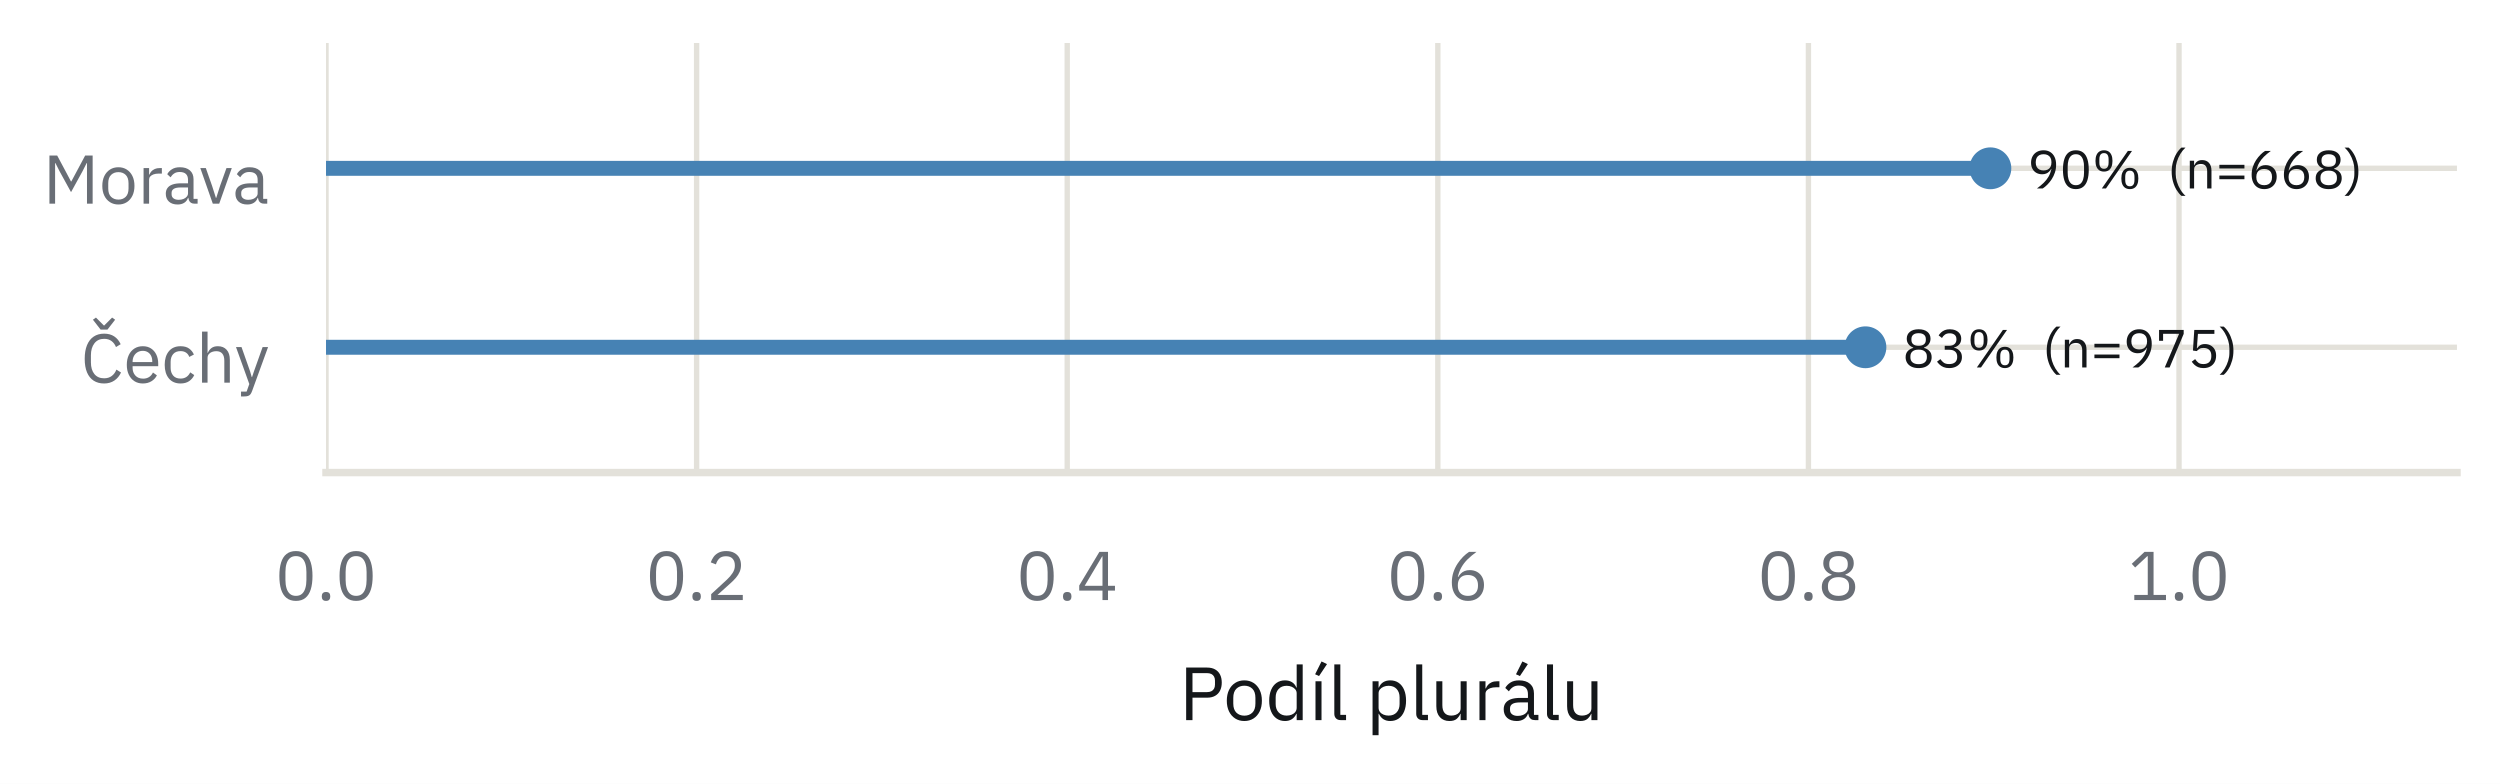
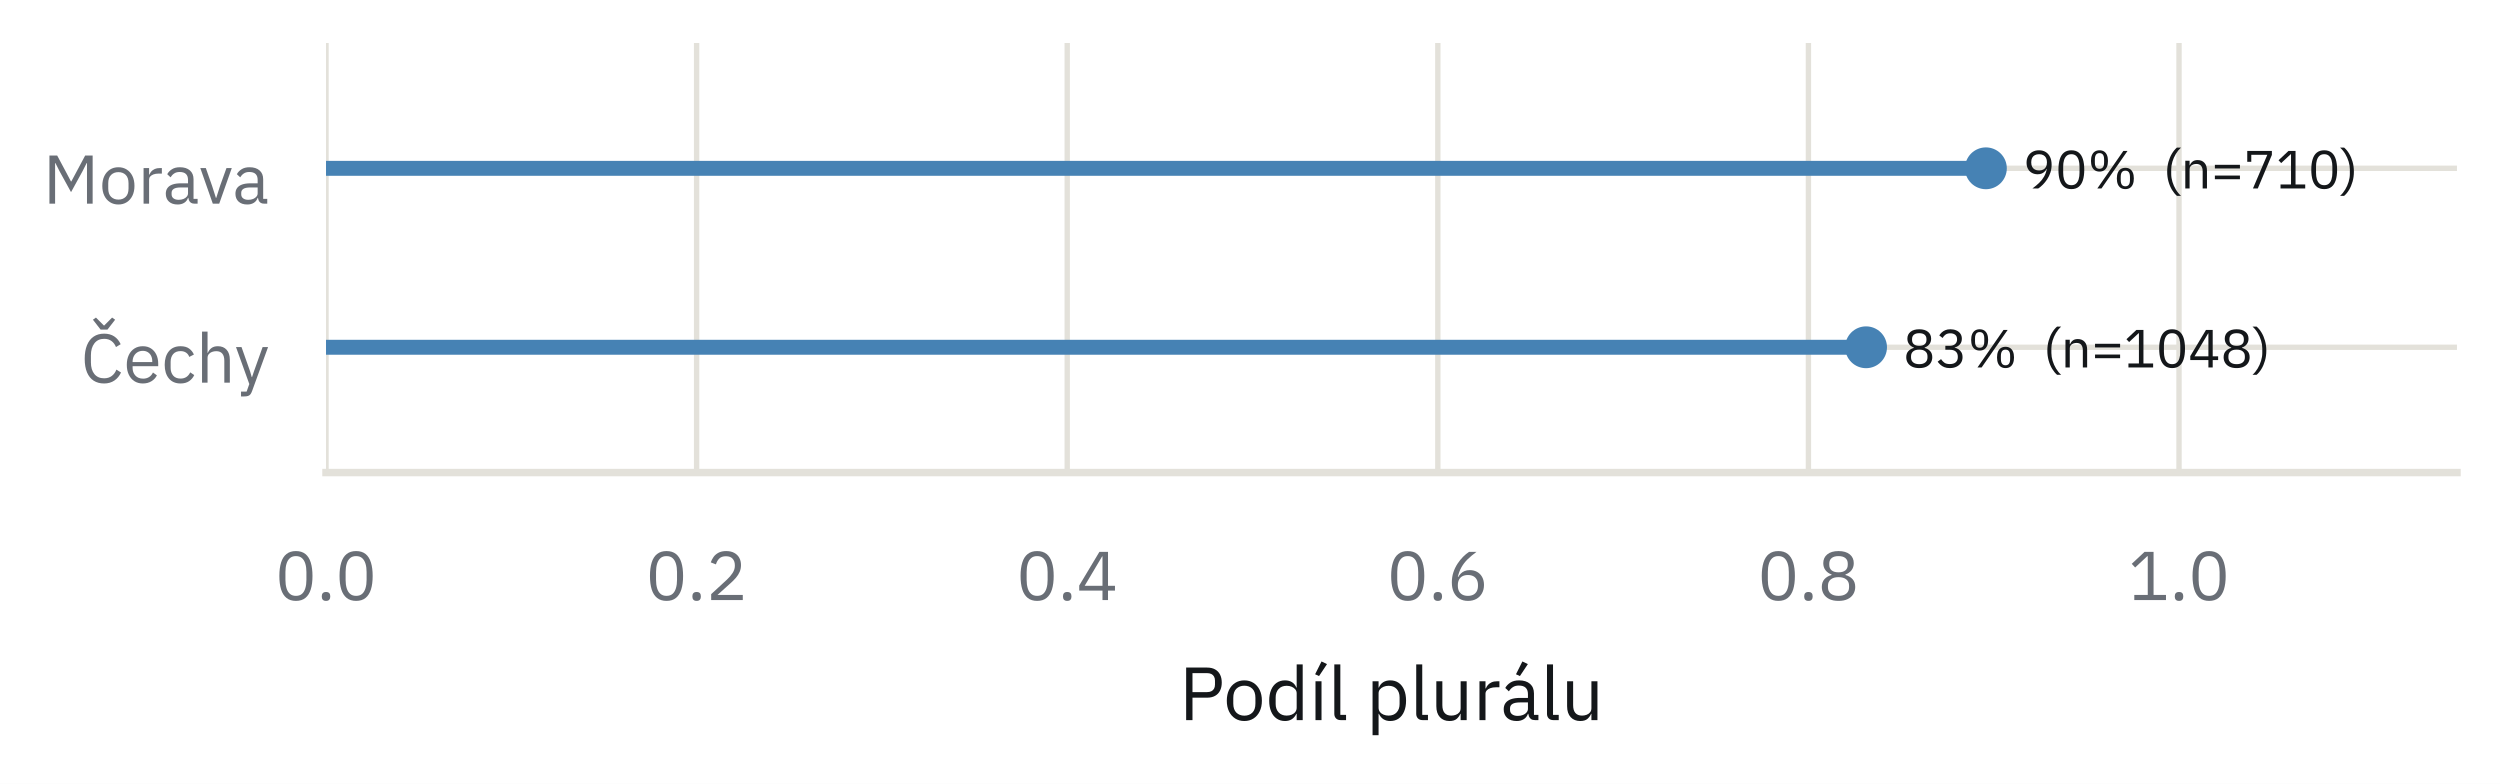
<svg xmlns="http://www.w3.org/2000/svg" xmlns:xlink="http://www.w3.org/1999/xlink" width="418.403pt" height="131.184pt" viewBox="0 0 418.403 131.184" version="1.1">
  <defs>
    <style type="text/css">*{stroke-linejoin: round; stroke-linecap: butt}</style>
  </defs>
  <g id="figure_1">
    <g id="patch_1">
      <path d="M -0 131.184  L 418.403 131.184  L 418.403 0  L -0 0  z " style="fill: #ffffff" />
    </g>
    <g id="axes_1">
      <g id="patch_2">
        <path d="M 54.562 79.089  L 411.203 79.089  L 411.203 7.2  L 54.562 7.2  z " style="fill: #ffffff" />
      </g>
      <g id="matplotlib.axis_1">
        <g id="xtick_1">
          <g id="line2d_1">
-             <path d="M 54.562 79.089  L 54.562 7.2  " clip-path="url(#pd6bf90eeb3)" style="fill: none; stroke: #e3e1da; stroke-width: 0.9; stroke-linecap: round" />
+             <path d="M 54.562 79.089  L 54.562 7.2  " clip-path="url(#p5e24ab7566)" style="fill: none; stroke: #e3e1da; stroke-width: 0.9; stroke-linecap: round" />
          </g>
          <g id="text_1">
            <g style="fill: #696e76" transform="translate(46.06136 100.4278) scale(0.1155 -0.1155)">
              <defs>
                <path id="IBMPlexSans-Regular-38" d="M 1920 -77  Q 1389 -77 1046 198  Q 704 474 544 989  Q 384 1504 384 2234  Q 384 2963 544 3481  Q 704 4000 1046 4272  Q 1389 4544 1920 4544  Q 2458 4544 2797 4272  Q 3136 4000 3296 3481  Q 3456 2963 3456 2234  Q 3456 1504 3296 989  Q 3136 474 2797 198  Q 2458 -77 1920 -77  z M 1920 390  Q 2272 390 2483 579  Q 2694 768 2793 1104  Q 2893 1440 2893 1869  L 2893 2598  Q 2893 3034 2793 3366  Q 2694 3699 2483 3888  Q 2272 4077 1920 4077  Q 1574 4077 1360 3888  Q 1146 3699 1046 3366  Q 947 3034 947 2598  L 947 1869  Q 947 1440 1046 1104  Q 1146 768 1360 579  Q 1574 390 1920 390  z " transform="scale(0.015625)" />
                <path id="IBMPlexSans-Regular-4c" d="M 870 -77  Q 672 -77 576 28  Q 480 134 480 294  L 480 378  Q 480 544 576 646  Q 672 749 870 749  Q 1075 749 1168 646  Q 1261 544 1261 378  L 1261 294  Q 1261 134 1168 28  Q 1075 -77 870 -77  z " transform="scale(0.015625)" />
              </defs>
              <use xlink:href="#IBMPlexSans-Regular-38" />
              <use xlink:href="#IBMPlexSans-Regular-4c" transform="translate(60 0)" />
              <use xlink:href="#IBMPlexSans-Regular-38" transform="translate(87.20312 0)" />
            </g>
          </g>
        </g>
        <g id="xtick_2">
          <g id="line2d_2">
-             <path d="M 116.587 79.089  L 116.587 7.2  " clip-path="url(#pd6bf90eeb3)" style="fill: none; stroke: #e3e1da; stroke-width: 0.9; stroke-linecap: round" />
+             <path d="M 116.587 79.089  L 116.587 7.2  " clip-path="url(#p5e24ab7566)" style="fill: none; stroke: #e3e1da; stroke-width: 0.9; stroke-linecap: round" />
          </g>
          <g id="text_2">
            <g style="fill: #696e76" transform="translate(108.0858 100.4278) scale(0.1155 -0.1155)">
              <defs>
                <path id="IBMPlexSans-Regular-3a" d="M 3411 474  L 3411 0  L 480 0  L 480 550  L 1939 1894  Q 2253 2182 2464 2508  Q 2675 2835 2675 3155  L 2675 3232  Q 2675 3603 2470 3833  Q 2266 4064 1850 4064  Q 1440 4064 1225 3846  Q 1011 3629 922 3309  L 442 3494  Q 531 3757 700 3997  Q 870 4237 1158 4390  Q 1446 4544 1875 4544  Q 2310 4544 2617 4377  Q 2925 4211 3085 3920  Q 3245 3629 3245 3245  Q 3245 2899 3120 2611  Q 2995 2323 2774 2067  Q 2554 1811 2266 1555  L 1062 474  L 3411 474  z " transform="scale(0.015625)" />
              </defs>
              <use xlink:href="#IBMPlexSans-Regular-38" />
              <use xlink:href="#IBMPlexSans-Regular-4c" transform="translate(60 0)" />
              <use xlink:href="#IBMPlexSans-Regular-3a" transform="translate(87.20312 0)" />
            </g>
          </g>
        </g>
        <g id="xtick_3">
          <g id="line2d_3">
-             <path d="M 178.611 79.089  L 178.611 7.2  " clip-path="url(#pd6bf90eeb3)" style="fill: none; stroke: #e3e1da; stroke-width: 0.9; stroke-linecap: round" />
+             <path d="M 178.611 79.089  L 178.611 7.2  " clip-path="url(#p5e24ab7566)" style="fill: none; stroke: #e3e1da; stroke-width: 0.9; stroke-linecap: round" />
          </g>
          <g id="text_3">
            <g style="fill: #696e76" transform="translate(170.1101 100.4278) scale(0.1155 -0.1155)">
              <defs>
                <path id="IBMPlexSans-Regular-3c" d="M 2912 0  L 2400 0  L 2400 877  L 243 877  L 243 1350  L 2112 4467  L 2912 4467  L 2912 1325  L 3558 1325  L 3558 877  L 2912 877  L 2912 0  z M 2368 4051  L 749 1325  L 2400 1325  L 2400 4051  L 2368 4051  z " transform="scale(0.015625)" />
              </defs>
              <use xlink:href="#IBMPlexSans-Regular-38" />
              <use xlink:href="#IBMPlexSans-Regular-4c" transform="translate(60 0)" />
              <use xlink:href="#IBMPlexSans-Regular-3c" transform="translate(87.20312 0)" />
            </g>
          </g>
        </g>
        <g id="xtick_4">
          <g id="line2d_4">
-             <path d="M 240.636 79.089  L 240.636 7.2  " clip-path="url(#pd6bf90eeb3)" style="fill: none; stroke: #e3e1da; stroke-width: 0.9; stroke-linecap: round" />
+             <path d="M 240.636 79.089  L 240.636 7.2  " clip-path="url(#p5e24ab7566)" style="fill: none; stroke: #e3e1da; stroke-width: 0.9; stroke-linecap: round" />
          </g>
          <g id="text_4">
            <g style="fill: #696e76" transform="translate(232.1345 100.4278) scale(0.1155 -0.1155)">
              <defs>
                <path id="IBMPlexSans-Regular-3e" d="M 1926 -77  Q 1466 -77 1130 131  Q 794 339 611 723  Q 429 1107 429 1638  Q 429 2138 573 2573  Q 717 3008 957 3373  Q 1197 3738 1475 4016  Q 1754 4294 2022 4467  L 2714 4467  Q 2240 4122 1897 3786  Q 1555 3450 1331 3059  Q 1107 2669 986 2150  L 1018 2138  Q 1126 2323 1270 2467  Q 1414 2611 1619 2694  Q 1824 2778 2093 2778  Q 2477 2778 2774 2611  Q 3072 2445 3241 2134  Q 3411 1824 3411 1402  Q 3411 966 3225 630  Q 3040 294 2707 108  Q 2374 -77 1926 -77  z M 1920 390  Q 2214 390 2422 499  Q 2630 608 2742 819  Q 2854 1030 2854 1331  L 2854 1382  Q 2854 1683 2742 1894  Q 2630 2106 2422 2214  Q 2214 2323 1920 2323  Q 1626 2323 1418 2214  Q 1210 2106 1098 1894  Q 986 1683 986 1382  L 986 1331  Q 986 1030 1098 819  Q 1210 608 1418 499  Q 1626 390 1920 390  z " transform="scale(0.015625)" />
              </defs>
              <use xlink:href="#IBMPlexSans-Regular-38" />
              <use xlink:href="#IBMPlexSans-Regular-4c" transform="translate(60 0)" />
              <use xlink:href="#IBMPlexSans-Regular-3e" transform="translate(87.20312 0)" />
            </g>
          </g>
        </g>
        <g id="xtick_5">
          <g id="line2d_5">
-             <path d="M 302.66 79.089  L 302.66 7.2  " clip-path="url(#pd6bf90eeb3)" style="fill: none; stroke: #e3e1da; stroke-width: 0.9; stroke-linecap: round" />
+             <path d="M 302.66 79.089  L 302.66 7.2  " clip-path="url(#p5e24ab7566)" style="fill: none; stroke: #e3e1da; stroke-width: 0.9; stroke-linecap: round" />
          </g>
          <g id="text_5">
            <g style="fill: #696e76" transform="translate(294.1589 100.4278) scale(0.1155 -0.1155)">
              <defs>
                <path id="IBMPlexSans-Regular-40" d="M 1920 -77  Q 1414 -77 1068 92  Q 723 262 547 556  Q 371 851 371 1216  Q 371 1670 620 1942  Q 870 2214 1274 2323  L 1274 2374  Q 922 2496 714 2768  Q 506 3040 506 3424  Q 506 3936 880 4240  Q 1254 4544 1920 4544  Q 2586 4544 2960 4240  Q 3334 3936 3334 3424  Q 3334 3040 3126 2768  Q 2918 2496 2566 2374  L 2566 2323  Q 2970 2214 3219 1942  Q 3469 1670 3469 1216  Q 3469 851 3293 556  Q 3117 262 2774 92  Q 2432 -77 1920 -77  z M 1920 390  Q 2387 390 2643 601  Q 2899 813 2899 1190  L 2899 1325  Q 2899 1702 2643 1913  Q 2387 2125 1920 2125  Q 1453 2125 1197 1913  Q 941 1702 941 1325  L 941 1190  Q 941 813 1197 601  Q 1453 390 1920 390  z M 1920 2573  Q 2336 2573 2557 2755  Q 2778 2938 2778 3277  L 2778 3373  Q 2778 3712 2557 3894  Q 2336 4077 1920 4077  Q 1504 4077 1283 3894  Q 1062 3712 1062 3373  L 1062 3277  Q 1062 2938 1283 2755  Q 1504 2573 1920 2573  z " transform="scale(0.015625)" />
              </defs>
              <use xlink:href="#IBMPlexSans-Regular-38" />
              <use xlink:href="#IBMPlexSans-Regular-4c" transform="translate(60 0)" />
              <use xlink:href="#IBMPlexSans-Regular-40" transform="translate(87.20312 0)" />
            </g>
          </g>
        </g>
        <g id="xtick_6">
          <g id="line2d_6">
-             <path d="M 364.684 79.089  L 364.684 7.2  " clip-path="url(#pd6bf90eeb3)" style="fill: none; stroke: #e3e1da; stroke-width: 0.9; stroke-linecap: round" />
+             <path d="M 364.684 79.089  L 364.684 7.2  " clip-path="url(#p5e24ab7566)" style="fill: none; stroke: #e3e1da; stroke-width: 0.9; stroke-linecap: round" />
          </g>
          <g id="text_6">
            <g style="fill: #696e76" transform="translate(356.1833 100.4278) scale(0.1155 -0.1155)">
              <defs>
                <path id="IBMPlexSans-Regular-39" d="M 3501 0  L 563 0  L 563 474  L 1811 474  L 1811 4070  L 1766 4070  L 640 3021  L 326 3360  L 1510 4467  L 2349 4467  L 2349 474  L 3501 474  L 3501 0  z " transform="scale(0.015625)" />
              </defs>
              <use xlink:href="#IBMPlexSans-Regular-39" />
              <use xlink:href="#IBMPlexSans-Regular-4c" transform="translate(60 0)" />
              <use xlink:href="#IBMPlexSans-Regular-38" transform="translate(87.20312 0)" />
            </g>
          </g>
        </g>
        <g id="text_7">
          <g style="fill: #14171a" transform="translate(197.3446 120.519) scale(0.126 -0.126)">
            <defs>
              <path id="IBMPlexSans-Regular-2d" d="M 1133 0  L 595 0  L 595 4467  L 2374 4467  Q 2778 4467 3056 4310  Q 3334 4154 3478 3869  Q 3622 3584 3622 3187  Q 3622 2797 3478 2509  Q 3334 2221 3056 2064  Q 2778 1907 2374 1907  L 1133 1907  L 1133 0  z M 1133 3994  L 1133 2381  L 2374 2381  Q 2586 2381 2736 2454  Q 2886 2528 2966 2672  Q 3046 2816 3046 3021  L 3046 3354  Q 3046 3558 2966 3702  Q 2886 3846 2736 3920  Q 2586 3994 2374 3994  L 1133 3994  z " transform="scale(0.015625)" />
              <path id="IBMPlexSans-Regular-12" d="M 1792 -77  Q 1350 -77 1014 137  Q 678 352 489 739  Q 301 1126 301 1651  Q 301 2176 489 2563  Q 678 2950 1014 3164  Q 1350 3379 1792 3379  Q 2234 3379 2570 3164  Q 2906 2950 3094 2563  Q 3283 2176 3283 1651  Q 3283 1126 3094 739  Q 2906 352 2570 137  Q 2234 -77 1792 -77  z M 1792 378  Q 2208 378 2470 634  Q 2733 890 2733 1414  L 2733 1888  Q 2733 2413 2470 2669  Q 2208 2925 1792 2925  Q 1382 2925 1116 2669  Q 851 2413 851 1888  L 851 1414  Q 851 890 1116 634  Q 1382 378 1792 378  z " transform="scale(0.015625)" />
              <path id="IBMPlexSans-Regular-5" d="M 2656 0  L 2656 538  L 2630 538  Q 2483 230 2243 76  Q 2003 -77 1664 -77  Q 1254 -77 950 134  Q 646 346 483 736  Q 320 1126 320 1651  Q 320 2182 483 2569  Q 646 2957 950 3168  Q 1254 3379 1664 3379  Q 2003 3379 2252 3228  Q 2502 3078 2630 2765  L 2656 2765  L 2656 4736  L 3168 4736  L 3168 0  L 2656 0  z M 1805 384  Q 2042 384 2234 464  Q 2426 544 2541 694  Q 2656 845 2656 1056  L 2656 2285  Q 2656 2470 2541 2611  Q 2426 2752 2234 2835  Q 2042 2918 1805 2918  Q 1376 2918 1123 2646  Q 870 2374 870 1933  L 870 1370  Q 870 928 1123 656  Q 1376 384 1805 384  z " transform="scale(0.015625)" />
              <path id="IBMPlexSans-Regular-f0" d="M 1056 0  L 544 0  L 544 3302  L 1056 3302  L 1056 0  z M 1523 4762  L 845 3744  L 512 3898  L 1056 4986  L 1523 4762  z " transform="scale(0.015625)" />
              <path id="IBMPlexSans-Regular-f" d="M 1542 0  L 1088 0  Q 826 0 685 150  Q 544 301 544 531  L 544 4736  L 1056 4736  L 1056 448  L 1542 448  L 1542 0  z " transform="scale(0.015625)" />
              <path id="IBMPlexSans-Regular-3b3" transform="scale(0.015625)" />
              <path id="IBMPlexSans-Regular-13" d="M 544 -1280  L 544 3302  L 1056 3302  L 1056 2765  L 1082 2765  Q 1210 3078 1459 3228  Q 1709 3379 2048 3379  Q 2464 3379 2765 3168  Q 3066 2957 3229 2569  Q 3392 2182 3392 1651  Q 3392 1126 3229 736  Q 3066 346 2765 134  Q 2464 -77 2048 -77  Q 1709 -77 1469 76  Q 1229 230 1082 538  L 1056 538  L 1056 -1280  L 544 -1280  z M 1907 384  Q 2342 384 2592 656  Q 2842 928 2842 1370  L 2842 1933  Q 2842 2374 2592 2646  Q 2342 2918 1907 2918  Q 1677 2918 1481 2835  Q 1286 2752 1171 2611  Q 1056 2470 1056 2285  L 1056 1056  Q 1056 845 1171 694  Q 1286 544 1481 464  Q 1677 384 1907 384  z " transform="scale(0.015625)" />
              <path id="IBMPlexSans-Regular-18" d="M 2579 0  L 2579 538  L 2554 538  Q 2458 301 2250 112  Q 2042 -77 1626 -77  Q 1120 -77 816 252  Q 512 582 512 1184  L 512 3302  L 1024 3302  L 1024 1274  Q 1024 832 1216 608  Q 1408 384 1779 384  Q 1984 384 2166 451  Q 2349 518 2464 659  Q 2579 800 2579 1018  L 2579 3302  L 3091 3302  L 3091 0  L 2579 0  z " transform="scale(0.015625)" />
              <path id="IBMPlexSans-Regular-15" d="M 1056 0  L 544 0  L 544 3302  L 1056 3302  L 1056 2694  L 1088 2694  Q 1146 2854 1267 2992  Q 1389 3130 1581 3216  Q 1773 3302 2042 3302  L 2240 3302  L 2240 2790  L 1939 2790  Q 1664 2790 1465 2716  Q 1267 2643 1161 2521  Q 1056 2400 1056 2240  L 1056 0  z " transform="scale(0.015625)" />
              <path id="IBMPlexSans-Regular-b6" d="M 3232 0  L 2944 0  Q 2739 0 2611 86  Q 2483 173 2425 326  Q 2368 480 2368 678  L 2368 723  L 2566 538  L 2342 538  Q 2240 237 1987 80  Q 1734 -77 1389 -77  Q 864 -77 573 192  Q 282 461 282 922  Q 282 1235 435 1449  Q 589 1664 899 1776  Q 1210 1888 1690 1888  L 2342 1888  L 2342 2214  Q 2342 2566 2150 2752  Q 1958 2938 1562 2938  Q 1267 2938 1062 2803  Q 858 2669 723 2445  L 416 2733  Q 550 2995 844 3187  Q 1139 3379 1587 3379  Q 2182 3379 2518 3084  Q 2854 2790 2854 2266  L 2854 448  L 3232 448  L 3232 0  z M 2342 1504  L 1664 1504  Q 1229 1504 1024 1376  Q 819 1248 819 1005  L 819 870  Q 819 627 998 492  Q 1178 358 1472 358  Q 1728 358 1923 438  Q 2118 518 2230 656  Q 2342 794 2342 960  L 2342 1504  z M 2336 4762  L 1658 3744  L 1325 3898  L 1869 4986  L 2336 4762  z " transform="scale(0.015625)" />
            </defs>
            <use xlink:href="#IBMPlexSans-Regular-2d" />
            <use xlink:href="#IBMPlexSans-Regular-12" transform="translate(58.59375 0)" />
            <use xlink:href="#IBMPlexSans-Regular-5" transform="translate(114.5938 0)" />
            <use xlink:href="#IBMPlexSans-Regular-f0" transform="translate(172.5938 0)" />
            <use xlink:href="#IBMPlexSans-Regular-f" transform="translate(197.5938 0)" />
            <use xlink:href="#IBMPlexSans-Regular-3b3" transform="translate(224.7969 0)" />
            <use xlink:href="#IBMPlexSans-Regular-13" transform="translate(248.3906 0)" />
            <use xlink:href="#IBMPlexSans-Regular-f" transform="translate(306.3906 0)" />
            <use xlink:href="#IBMPlexSans-Regular-18" transform="translate(333.5938 0)" />
            <use xlink:href="#IBMPlexSans-Regular-15" transform="translate(390.3906 0)" />
            <use xlink:href="#IBMPlexSans-Regular-b6" transform="translate(426.6875 0)" />
            <use xlink:href="#IBMPlexSans-Regular-f" transform="translate(480.0938 0)" />
            <use xlink:href="#IBMPlexSans-Regular-18" transform="translate(507.2969 0)" />
          </g>
        </g>
      </g>
      <g id="matplotlib.axis_2">
        <g id="ytick_1">
          <g id="line2d_7">
-             <path d="M 54.562 58.121  L 411.203 58.121  " clip-path="url(#pd6bf90eeb3)" style="fill: none; stroke: #e3e1da; stroke-width: 0.9; stroke-linecap: round" />
+             <path d="M 54.562 58.121  L 411.203 58.121  " clip-path="url(#p5e24ab7566)" style="fill: none; stroke: #e3e1da; stroke-width: 0.9; stroke-linecap: round" />
          </g>
          <g id="text_8">
            <g style="fill: #696e76" transform="translate(13.50738 64.04075) scale(0.1155 -0.1155)">
              <defs>
                <path id="IBMPlexSans-Regular-172" d="M 2170 -77  Q 1606 -77 1203 182  Q 800 442 585 950  Q 371 1459 371 2208  Q 371 2957 585 3478  Q 800 4000 1203 4272  Q 1606 4544 2170 4544  Q 2726 4544 3110 4288  Q 3494 4032 3706 3565  L 3270 3302  Q 3136 3648 2861 3856  Q 2586 4064 2170 4064  Q 1594 4064 1270 3645  Q 947 3226 947 2541  L 947 1875  Q 947 1190 1270 796  Q 1594 403 2170 403  Q 2598 403 2886 624  Q 3174 845 3309 1210  L 3738 941  Q 3526 474 3126 198  Q 2726 -77 2170 -77  z M 2483 4922  L 1843 4922  L 1133 5837  L 1414 6035  L 2163 5286  L 2912 6035  L 3193 5837  L 2483 4922  z " transform="scale(0.015625)" />
                <path id="IBMPlexSans-Regular-6" d="M 1786 -77  Q 1338 -77 1005 137  Q 672 352 486 739  Q 301 1126 301 1651  Q 301 2176 486 2563  Q 672 2950 1005 3164  Q 1338 3379 1786 3379  Q 2227 3379 2547 3171  Q 2867 2963 3040 2598  Q 3213 2234 3213 1766  L 3213 1523  L 838 1523  L 838 1370  Q 838 941 1097 656  Q 1357 371 1818 371  Q 2131 371 2364 518  Q 2598 666 2726 941  L 3091 678  Q 2931 346 2592 134  Q 2253 -77 1786 -77  z M 1786 2950  Q 1510 2950 1296 2822  Q 1082 2694 960 2467  Q 838 2240 838 1952  L 838 1907  L 2662 1907  L 2662 1978  Q 2662 2272 2553 2489  Q 2445 2707 2246 2828  Q 2048 2950 1786 2950  z " transform="scale(0.015625)" />
                <path id="IBMPlexSans-Regular-4" d="M 1773 -77  Q 1075 -77 688 390  Q 301 858 301 1651  Q 301 2445 688 2912  Q 1075 3379 1773 3379  Q 2266 3379 2566 3161  Q 2867 2944 3008 2605  L 2579 2387  Q 2490 2643 2282 2784  Q 2074 2925 1773 2925  Q 1318 2925 1084 2646  Q 851 2368 851 1933  L 851 1370  Q 851 941 1084 659  Q 1318 378 1773 378  Q 2086 378 2310 525  Q 2534 672 2669 954  L 3040 704  Q 2880 352 2563 137  Q 2246 -77 1773 -77  z " transform="scale(0.015625)" />
                <path id="IBMPlexSans-Regular-b" d="M 544 0  L 544 4736  L 1056 4736  L 1056 2765  L 1082 2765  Q 1203 3046 1424 3212  Q 1645 3379 2016 3379  Q 2528 3379 2825 3049  Q 3123 2720 3123 2118  L 3123 0  L 2611 0  L 2611 2029  Q 2611 2470 2422 2694  Q 2234 2918 1862 2918  Q 1658 2918 1472 2851  Q 1286 2784 1171 2643  Q 1056 2502 1056 2291  L 1056 0  L 544 0  z " transform="scale(0.015625)" />
                <path id="IBMPlexSans-Regular-1c" d="M 1779 1056  L 2579 3302  L 3085 3302  L 1606 -768  Q 1536 -966 1449 -1078  Q 1363 -1190 1222 -1235  Q 1082 -1280 838 -1280  L 576 -1280  L 576 -832  L 1094 -832  L 1344 -128  L 109 3302  L 621 3302  L 1414 1056  L 1568 518  L 1600 518  L 1779 1056  z " transform="scale(0.015625)" />
              </defs>
              <use xlink:href="#IBMPlexSans-Regular-172" />
              <use xlink:href="#IBMPlexSans-Regular-6" transform="translate(62.09375 0)" />
              <use xlink:href="#IBMPlexSans-Regular-4" transform="translate(117 0)" />
              <use xlink:href="#IBMPlexSans-Regular-b" transform="translate(167.2969 0)" />
              <use xlink:href="#IBMPlexSans-Regular-1c" transform="translate(223.2969 0)" />
            </g>
          </g>
        </g>
        <g id="ytick_2">
          <g id="line2d_8">
-             <path d="M 54.562 28.168  L 411.203 28.168  " clip-path="url(#pd6bf90eeb3)" style="fill: none; stroke: #e3e1da; stroke-width: 0.9; stroke-linecap: round" />
+             <path d="M 54.562 28.168  L 411.203 28.168  " clip-path="url(#p5e24ab7566)" style="fill: none; stroke: #e3e1da; stroke-width: 0.9; stroke-linecap: round" />
          </g>
          <g id="text_9">
            <g style="fill: #696e76" transform="translate(7.2 34.087) scale(0.1155 -0.1155)">
              <defs>
                <path id="IBMPlexSans-Regular-2a" d="M 595 0  L 595 4467  L 1312 4467  L 2157 2886  L 2592 2061  L 2624 2061  L 3066 2886  L 3910 4467  L 4602 4467  L 4602 0  L 4077 0  L 4077 3014  L 4077 3763  L 4045 3763  L 3667 3014  L 2598 1069  L 1530 3014  L 1152 3763  L 1120 3763  L 1120 3014  L 1120 0  L 595 0  z " transform="scale(0.015625)" />
                <path id="IBMPlexSans-Regular-1" d="M 3232 0  L 2944 0  Q 2739 0 2611 86  Q 2483 173 2425 326  Q 2368 480 2368 678  L 2368 723  L 2566 538  L 2342 538  Q 2240 237 1987 80  Q 1734 -77 1389 -77  Q 864 -77 573 192  Q 282 461 282 922  Q 282 1235 435 1449  Q 589 1664 899 1776  Q 1210 1888 1690 1888  L 2342 1888  L 2342 2214  Q 2342 2566 2150 2752  Q 1958 2938 1562 2938  Q 1267 2938 1062 2803  Q 858 2669 723 2445  L 416 2733  Q 550 2995 844 3187  Q 1139 3379 1587 3379  Q 2182 3379 2518 3084  Q 2854 2790 2854 2266  L 2854 448  L 3232 448  L 3232 0  z M 2342 1504  L 1664 1504  Q 1229 1504 1024 1376  Q 819 1248 819 1005  L 819 870  Q 819 627 998 492  Q 1178 358 1472 358  Q 1728 358 1923 438  Q 2118 518 2230 656  Q 2342 794 2342 960  L 2342 1504  z " transform="scale(0.015625)" />
                <path id="IBMPlexSans-Regular-19" d="M 1869 0  L 1274 0  L 115 3302  L 627 3302  L 1203 1664  L 1562 538  L 1594 538  L 1952 1664  L 2541 3302  L 3034 3302  L 1869 0  z " transform="scale(0.015625)" />
              </defs>
              <use xlink:href="#IBMPlexSans-Regular-2a" />
              <use xlink:href="#IBMPlexSans-Regular-12" transform="translate(81.20312 0)" />
              <use xlink:href="#IBMPlexSans-Regular-15" transform="translate(137.2031 0)" />
              <use xlink:href="#IBMPlexSans-Regular-1" transform="translate(173.5 0)" />
              <use xlink:href="#IBMPlexSans-Regular-19" transform="translate(226.1094 0)" />
              <use xlink:href="#IBMPlexSans-Regular-1" transform="translate(274.4062 0)" />
            </g>
          </g>
        </g>
      </g>
      <g id="LineCollection_1">
-         <path d="M 54.562 58.121  L 312.202 58.121  " clip-path="url(#pd6bf90eeb3)" style="fill: none; stroke: #4682b4; stroke-width: 2.5" />
+         <path d="M 54.562 58.121  L 312.307 58.121  " clip-path="url(#p5e24ab7566)" style="fill: none; stroke: #4682b4; stroke-width: 2.5" />
      </g>
      <g id="line2d_9">
        <defs>
-           <path id="m59e2115150" d="M 0 3.5  C 0.928 3.5 1.819 3.131 2.475 2.475  C 3.131 1.819 3.5 0.928 3.5 0  C 3.5 -0.928 3.131 -1.819 2.475 -2.475  C 1.819 -3.131 0.928 -3.5 0 -3.5  C -0.928 -3.5 -1.819 -3.131 -2.475 -2.475  C -3.131 -1.819 -3.5 -0.928 -3.5 0  C -3.5 0.928 -3.131 1.819 -2.475 2.475  C -1.819 3.131 -0.928 3.5 0 3.5  z " />
+           <path id="me8bd78b692" d="M 0 3.5  C 0.928 3.5 1.819 3.131 2.475 2.475  C 3.131 1.819 3.5 0.928 3.5 0  C 3.5 -0.928 3.131 -1.819 2.475 -2.475  C 1.819 -3.131 0.928 -3.5 0 -3.5  C -0.928 -3.5 -1.819 -3.131 -2.475 -2.475  C -3.131 -1.819 -3.5 -0.928 -3.5 0  C -3.5 0.928 -3.131 1.819 -2.475 2.475  C -1.819 3.131 -0.928 3.5 0 3.5  z " />
        </defs>
-         <g clip-path="url(#pd6bf90eeb3)">
-           <use xlink:href="#m59e2115150" x="312.202" y="58.121" style="fill: #4682b4" />
+         <g clip-path="url(#p5e24ab7566)">
+           <use xlink:href="#me8bd78b692" x="312.307" y="58.121" style="fill: #4682b4" />
        </g>
      </g>
      <g id="LineCollection_2">
-         <path d="M 54.562 28.168  L 333.115 28.168  " clip-path="url(#pd6bf90eeb3)" style="fill: none; stroke: #4682b4; stroke-width: 2.5" />
+         <path d="M 54.562 28.168  L 332.362 28.168  " clip-path="url(#p5e24ab7566)" style="fill: none; stroke: #4682b4; stroke-width: 2.5" />
      </g>
      <g id="line2d_10">
-         <g clip-path="url(#pd6bf90eeb3)">
-           <use xlink:href="#m59e2115150" x="333.115" y="28.168" style="fill: #4682b4" />
+         <g clip-path="url(#p5e24ab7566)">
+           <use xlink:href="#me8bd78b692" x="332.362" y="28.168" style="fill: #4682b4" />
        </g>
      </g>
      <g id="patch_3">
        <path d="M 54.562 79.089  L 411.203 79.089  " style="fill: none; stroke: #e3e1da; stroke-width: 1.25; stroke-linejoin: miter; stroke-linecap: square" />
      </g>
      <g id="text_10">
-         <g style="fill: #14171a" transform="translate(318.4046 61.49638) scale(0.09 -0.09)">
+         <g style="fill: #14171a" transform="translate(318.5093 61.49638) scale(0.09 -0.09)">
          <defs>
            <path id="IBMPlexSans-Regular-3b" d="M 1184 2573  L 1670 2573  Q 2125 2573 2352 2784  Q 2579 2995 2579 3315  L 2579 3360  Q 2579 3712 2358 3888  Q 2138 4064 1779 4064  Q 1434 4064 1216 3913  Q 998 3763 858 3507  L 461 3814  Q 576 3994 749 4160  Q 922 4326 1178 4435  Q 1434 4544 1792 4544  Q 2170 4544 2477 4413  Q 2784 4282 2966 4032  Q 3149 3782 3149 3418  Q 3149 2989 2899 2726  Q 2650 2464 2291 2374  L 2291 2349  Q 2534 2304 2748 2166  Q 2963 2029 3097 1795  Q 3232 1562 3232 1222  Q 3232 838 3043 547  Q 2854 256 2512 89  Q 2170 -77 1715 -77  Q 1331 -77 1059 35  Q 787 147 598 320  Q 410 493 269 685  L 672 992  Q 845 730 1072 566  Q 1299 403 1709 403  Q 2182 403 2425 620  Q 2669 838 2669 1229  L 2669 1280  Q 2669 1677 2425 1891  Q 2182 2106 1709 2106  L 1184 2106  L 1184 2573  z " transform="scale(0.015625)" />
            <path id="IBMPlexSans-Regular-6c" d="M 1664 0  L 1171 0  L 4269 4467  L 4762 4467  L 1664 0  z M 1427 2010  Q 1107 2010 880 2157  Q 653 2304 534 2585  Q 416 2867 416 3277  Q 416 3686 534 3968  Q 653 4250 880 4397  Q 1107 4544 1427 4544  Q 1754 4544 1978 4397  Q 2202 4250 2320 3968  Q 2438 3686 2438 3277  Q 2438 2867 2320 2585  Q 2202 2304 1978 2157  Q 1754 2010 1427 2010  z M 1427 2342  Q 1613 2342 1734 2425  Q 1856 2509 1917 2675  Q 1978 2842 1978 3085  L 1978 3469  Q 1978 3712 1917 3878  Q 1856 4045 1734 4128  Q 1613 4211 1427 4211  Q 1242 4211 1120 4128  Q 998 4045 937 3878  Q 877 3712 877 3469  L 877 3085  Q 877 2842 937 2675  Q 998 2509 1120 2425  Q 1242 2342 1427 2342  z M 4506 -77  Q 4186 -77 3958 70  Q 3731 218 3612 499  Q 3494 781 3494 1190  Q 3494 1600 3612 1881  Q 3731 2163 3958 2310  Q 4186 2458 4506 2458  Q 4832 2458 5056 2310  Q 5280 2163 5398 1881  Q 5517 1600 5517 1190  Q 5517 781 5398 499  Q 5280 218 5056 70  Q 4832 -77 4506 -77  z M 4506 256  Q 4691 256 4812 339  Q 4934 422 4995 588  Q 5056 755 5056 998  L 5056 1382  Q 5056 1626 4995 1792  Q 4934 1958 4812 2041  Q 4691 2125 4506 2125  Q 4320 2125 4198 2041  Q 4077 1958 4016 1792  Q 3955 1626 3955 1382  L 3955 998  Q 3955 755 4016 588  Q 4077 422 4198 339  Q 4320 256 4506 256  z " transform="scale(0.015625)" />
            <path id="IBMPlexSans-Regular-62" d="M 531 1997  Q 531 2618 684 3165  Q 838 3712 1100 4150  Q 1363 4589 1690 4864  L 2176 4864  Q 1824 4544 1561 4109  Q 1299 3674 1155 3194  Q 1011 2714 1011 2266  L 1011 1715  Q 1011 1267 1158 784  Q 1306 301 1568 -134  Q 1830 -570 2176 -877  L 1690 -877  Q 1376 -608 1110 -173  Q 845 262 688 819  Q 531 1376 531 1997  z " transform="scale(0.015625)" />
            <path id="IBMPlexSans-Regular-11" d="M 1056 0  L 544 0  L 544 3302  L 1056 3302  L 1056 2765  L 1082 2765  Q 1203 3046 1424 3212  Q 1645 3379 2016 3379  Q 2528 3379 2825 3049  Q 3123 2720 3123 2118  L 3123 0  L 2611 0  L 2611 2029  Q 2611 2470 2422 2694  Q 2234 2918 1862 2918  Q 1658 2918 1472 2851  Q 1286 2784 1171 2643  Q 1056 2502 1056 2291  L 1056 0  z " transform="scale(0.015625)" />
            <path id="IBMPlexSans-Regular-85" d="M 3411 2381  L 429 2381  L 429 2816  L 3411 2816  L 3411 2381  z M 3411 1101  L 429 1101  L 429 1536  L 3411 1536  L 3411 1101  z " transform="scale(0.015625)" />
-             <path id="IBMPlexSans-Regular-41" d="M 3411 2829  Q 3411 2330 3267 1894  Q 3123 1459 2883 1094  Q 2643 730 2364 451  Q 2086 173 1818 0  L 1126 0  Q 1606 352 1945 685  Q 2285 1018 2509 1408  Q 2733 1798 2854 2317  L 2822 2330  Q 2720 2150 2573 2003  Q 2426 1856 2224 1773  Q 2022 1690 1747 1690  Q 1363 1690 1065 1856  Q 768 2022 598 2332  Q 429 2643 429 3066  Q 429 3507 614 3840  Q 800 4173 1133 4358  Q 1466 4544 1914 4544  Q 2381 4544 2713 4336  Q 3046 4128 3228 3744  Q 3411 3360 3411 2829  z M 1920 2144  Q 2214 2144 2422 2253  Q 2630 2362 2742 2573  Q 2854 2784 2854 3085  L 2854 3136  Q 2854 3437 2742 3648  Q 2630 3859 2422 3968  Q 2214 4077 1920 4077  Q 1626 4077 1418 3968  Q 1210 3859 1098 3648  Q 986 3437 986 3136  L 986 3085  Q 986 2784 1098 2573  Q 1210 2362 1418 2253  Q 1626 2144 1920 2144  z " transform="scale(0.015625)" />
-             <path id="IBMPlexSans-Regular-3f" d="M 1696 0  L 1120 0  L 2829 4006  L 922 4006  L 922 3174  L 442 3174  L 442 4467  L 3373 4467  L 3373 3994  L 1696 0  z " transform="scale(0.015625)" />
-             <path id="IBMPlexSans-Regular-3d" d="M 3187 4467  L 3187 3994  L 1229 3994  L 1101 2291  L 1146 2291  Q 1254 2445 1376 2553  Q 1498 2662 1664 2723  Q 1830 2784 2061 2784  Q 2445 2784 2745 2617  Q 3046 2451 3219 2144  Q 3392 1837 3392 1402  Q 3392 966 3213 633  Q 3034 301 2698 112  Q 2362 -77 1888 -77  Q 1517 -77 1254 35  Q 992 147 809 320  Q 627 493 493 685  L 896 992  Q 1069 730 1277 566  Q 1485 403 1888 403  Q 2342 403 2582 646  Q 2822 890 2822 1331  L 2822 1395  Q 2822 1837 2582 2080  Q 2342 2323 1888 2323  Q 1581 2323 1405 2211  Q 1229 2099 1088 1946  L 634 2010  L 794 4467  L 3187 4467  z " transform="scale(0.015625)" />
            <path id="IBMPlexSans-Regular-63" d="M 1613 1997  Q 1613 1376 1456 819  Q 1299 262 1036 -173  Q 774 -608 454 -877  L -32 -877  Q 314 -570 576 -134  Q 838 301 985 784  Q 1133 1267 1133 1715  L 1133 2266  Q 1133 2714 989 3194  Q 845 3674 585 4109  Q 326 4544 -32 4864  L 454 4864  Q 781 4589 1043 4150  Q 1306 3712 1459 3165  Q 1613 2618 1613 1997  z " transform="scale(0.015625)" />
          </defs>
          <use xlink:href="#IBMPlexSans-Regular-40" />
          <use xlink:href="#IBMPlexSans-Regular-3b" transform="translate(60 0)" />
          <use xlink:href="#IBMPlexSans-Regular-6c" transform="translate(120 0)" />
          <use xlink:href="#IBMPlexSans-Regular-3b3" transform="translate(212.7031 0)" />
          <use xlink:href="#IBMPlexSans-Regular-3b3" transform="translate(236.2969 0)" />
          <use xlink:href="#IBMPlexSans-Regular-62" transform="translate(259.8906 0)" />
          <use xlink:href="#IBMPlexSans-Regular-11" transform="translate(293.3906 0)" />
          <use xlink:href="#IBMPlexSans-Regular-85" transform="translate(350.1875 0)" />
-           <use xlink:href="#IBMPlexSans-Regular-41" transform="translate(410.1875 0)" />
-           <use xlink:href="#IBMPlexSans-Regular-3f" transform="translate(470.1875 0)" />
-           <use xlink:href="#IBMPlexSans-Regular-3d" transform="translate(530.1875 0)" />
-           <use xlink:href="#IBMPlexSans-Regular-63" transform="translate(590.1875 0)" />
+           <use xlink:href="#IBMPlexSans-Regular-39" transform="translate(410.1875 0)" />
+           <use xlink:href="#IBMPlexSans-Regular-38" transform="translate(470.1875 0)" />
+           <use xlink:href="#IBMPlexSans-Regular-3c" transform="translate(530.1875 0)" />
+           <use xlink:href="#IBMPlexSans-Regular-40" transform="translate(590.1875 0)" />
+           <use xlink:href="#IBMPlexSans-Regular-63" transform="translate(650.1875 0)" />
        </g>
      </g>
      <g id="text_11">
-         <g style="fill: #14171a" transform="translate(339.3174 31.54263) scale(0.09 -0.09)">
+         <g style="fill: #14171a" transform="translate(338.5642 31.54263) scale(0.09 -0.09)">
+           <defs>
+             <path id="IBMPlexSans-Regular-41" d="M 3411 2829  Q 3411 2330 3267 1894  Q 3123 1459 2883 1094  Q 2643 730 2364 451  Q 2086 173 1818 0  L 1126 0  Q 1606 352 1945 685  Q 2285 1018 2509 1408  Q 2733 1798 2854 2317  L 2822 2330  Q 2720 2150 2573 2003  Q 2426 1856 2224 1773  Q 2022 1690 1747 1690  Q 1363 1690 1065 1856  Q 768 2022 598 2332  Q 429 2643 429 3066  Q 429 3507 614 3840  Q 800 4173 1133 4358  Q 1466 4544 1914 4544  Q 2381 4544 2713 4336  Q 3046 4128 3228 3744  Q 3411 3360 3411 2829  z M 1920 2144  Q 2214 2144 2422 2253  Q 2630 2362 2742 2573  Q 2854 2784 2854 3085  L 2854 3136  Q 2854 3437 2742 3648  Q 2630 3859 2422 3968  Q 2214 4077 1920 4077  Q 1626 4077 1418 3968  Q 1210 3859 1098 3648  Q 986 3437 986 3136  L 986 3085  Q 986 2784 1098 2573  Q 1210 2362 1418 2253  Q 1626 2144 1920 2144  z " transform="scale(0.015625)" />
+             <path id="IBMPlexSans-Regular-3f" d="M 1696 0  L 1120 0  L 2829 4006  L 922 4006  L 922 3174  L 442 3174  L 442 4467  L 3373 4467  L 3373 3994  L 1696 0  z " transform="scale(0.015625)" />
+           </defs>
          <use xlink:href="#IBMPlexSans-Regular-41" />
          <use xlink:href="#IBMPlexSans-Regular-38" transform="translate(60 0)" />
          <use xlink:href="#IBMPlexSans-Regular-6c" transform="translate(120 0)" />
          <use xlink:href="#IBMPlexSans-Regular-3b3" transform="translate(212.7031 0)" />
          <use xlink:href="#IBMPlexSans-Regular-3b3" transform="translate(236.2969 0)" />
          <use xlink:href="#IBMPlexSans-Regular-62" transform="translate(259.8906 0)" />
          <use xlink:href="#IBMPlexSans-Regular-11" transform="translate(293.3906 0)" />
          <use xlink:href="#IBMPlexSans-Regular-85" transform="translate(350.1875 0)" />
-           <use xlink:href="#IBMPlexSans-Regular-3e" transform="translate(410.1875 0)" />
-           <use xlink:href="#IBMPlexSans-Regular-3e" transform="translate(470.1875 0)" />
-           <use xlink:href="#IBMPlexSans-Regular-40" transform="translate(530.1875 0)" />
+           <use xlink:href="#IBMPlexSans-Regular-3f" transform="translate(410.1875 0)" />
+           <use xlink:href="#IBMPlexSans-Regular-39" transform="translate(470.1875 0)" />
+           <use xlink:href="#IBMPlexSans-Regular-38" transform="translate(530.1875 0)" />
          <use xlink:href="#IBMPlexSans-Regular-63" transform="translate(590.1875 0)" />
        </g>
      </g>
    </g>
  </g>
  <defs>
-     <clipPath id="pd6bf90eeb3">
+     <clipPath id="p5e24ab7566">
      <rect x="54.562" y="7.2" width="356.64" height="71.889" />
    </clipPath>
  </defs>
</svg>
